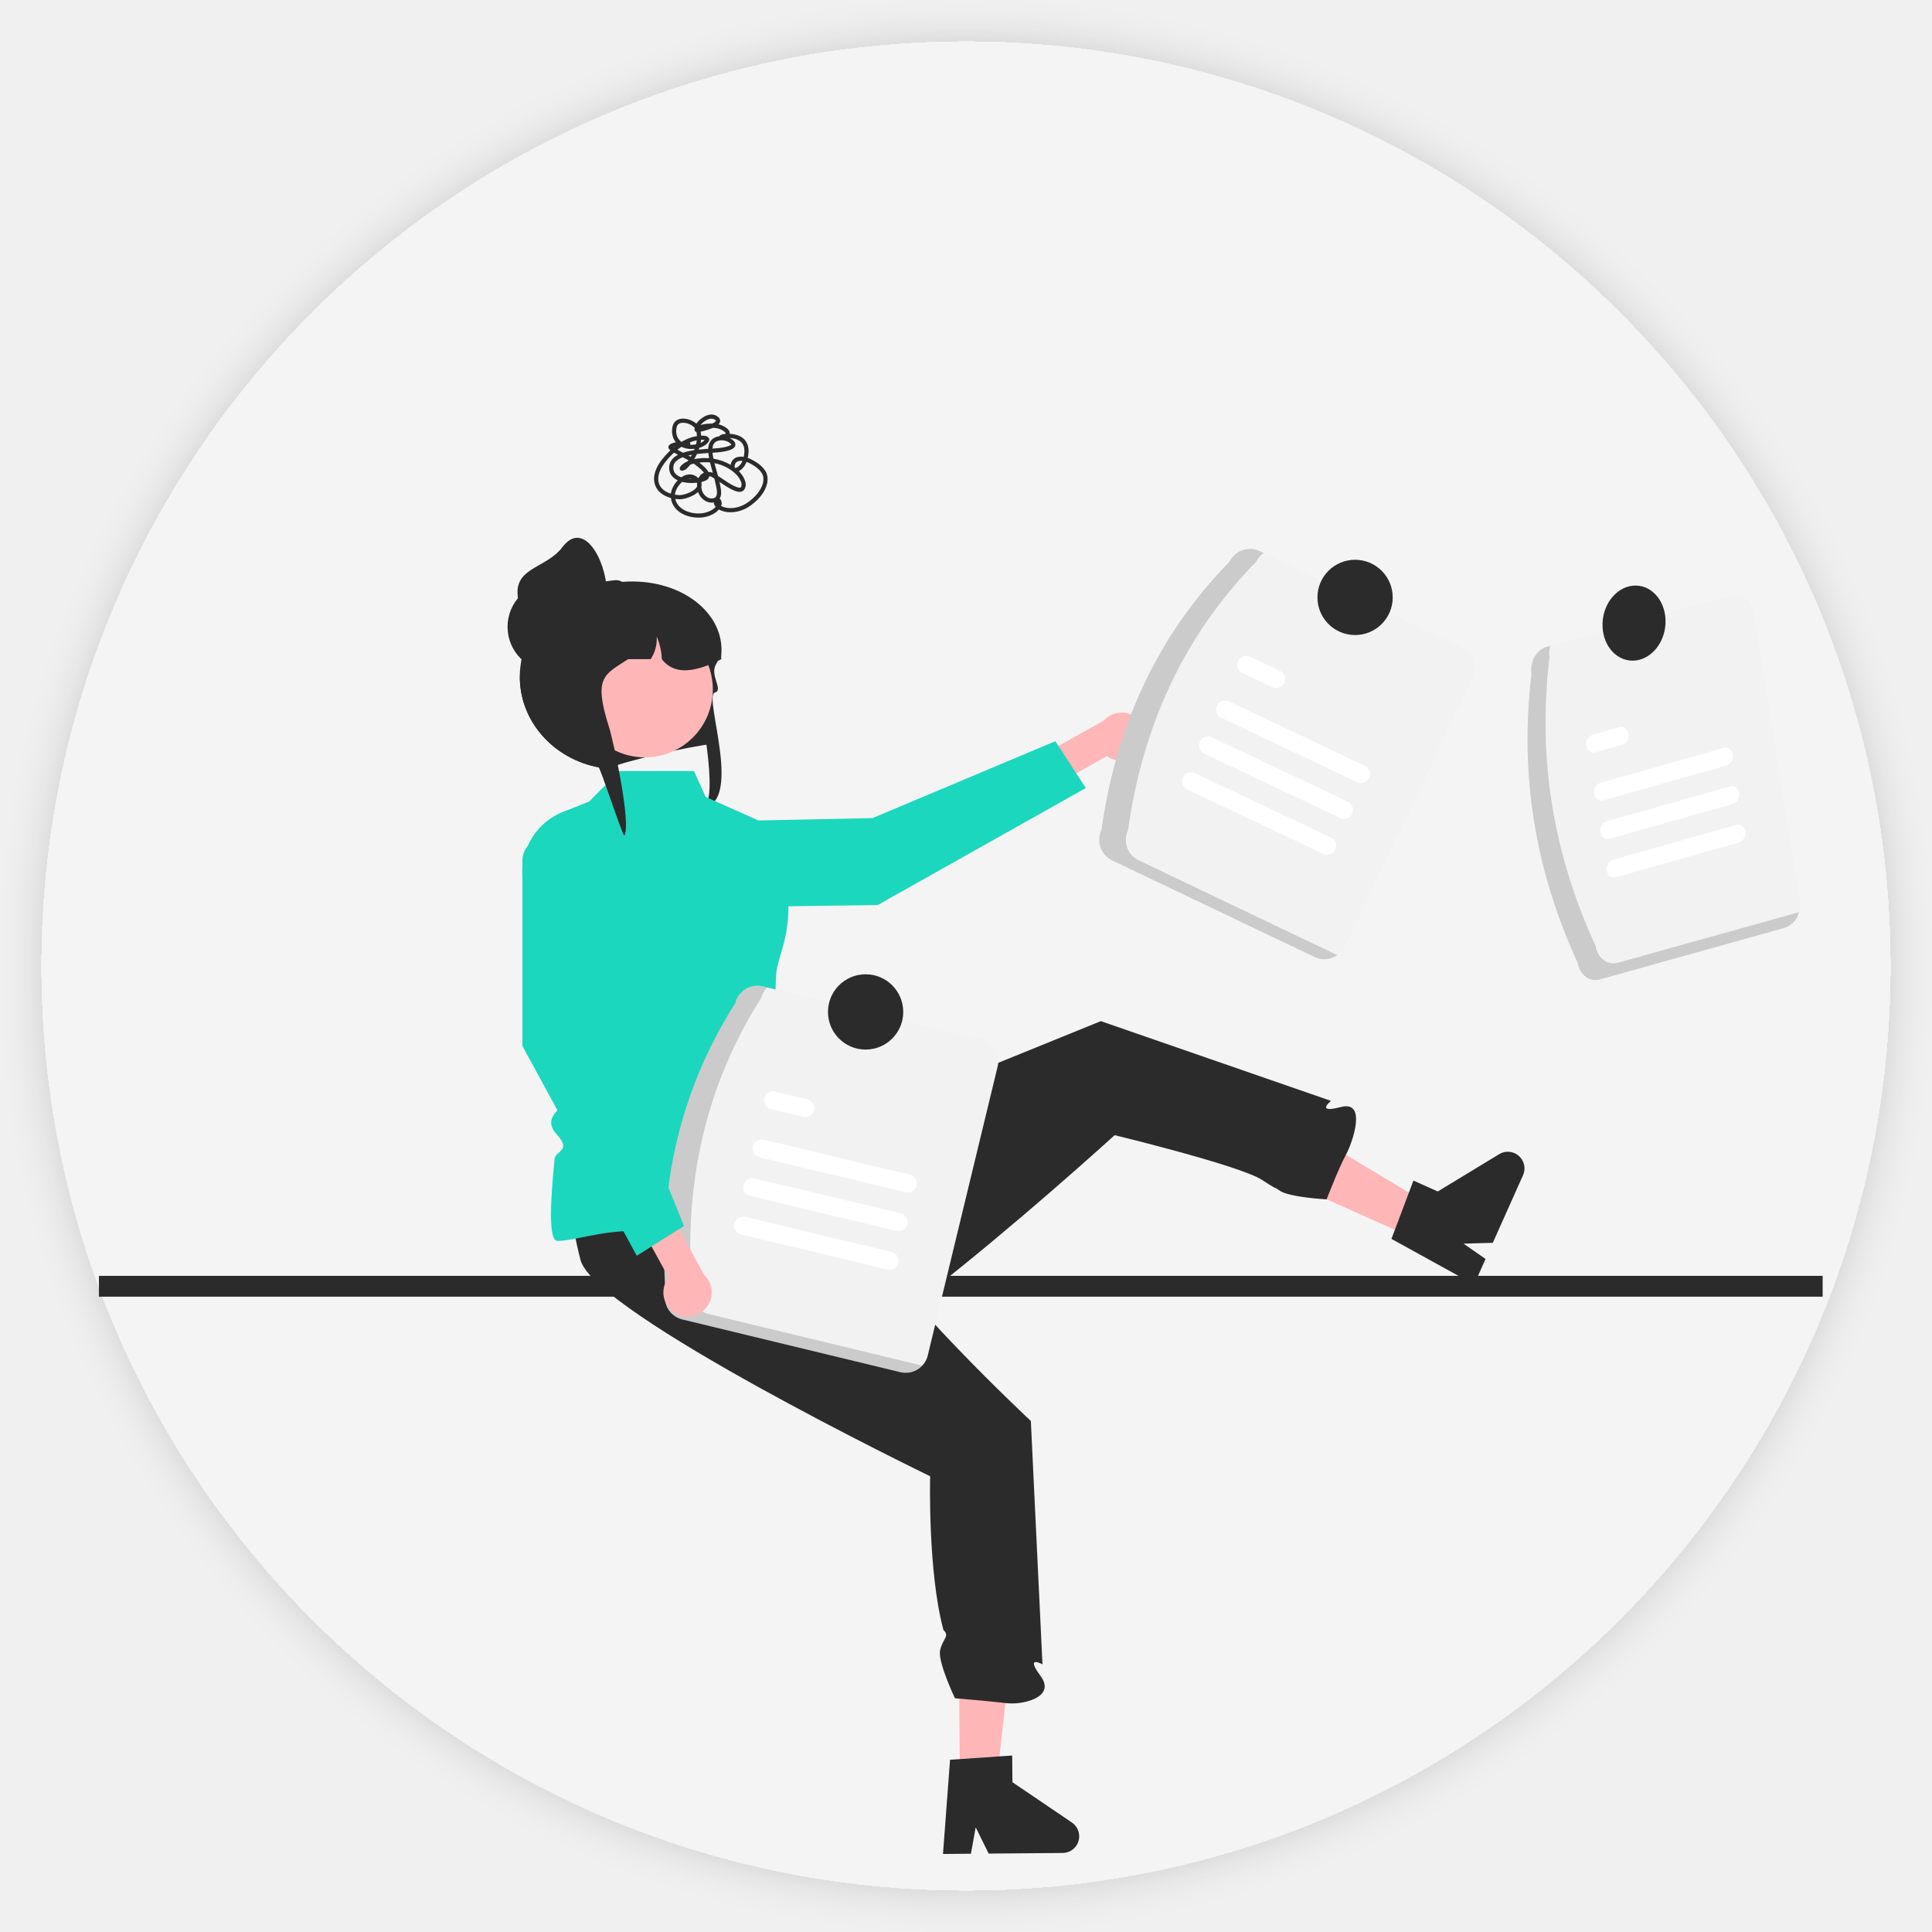
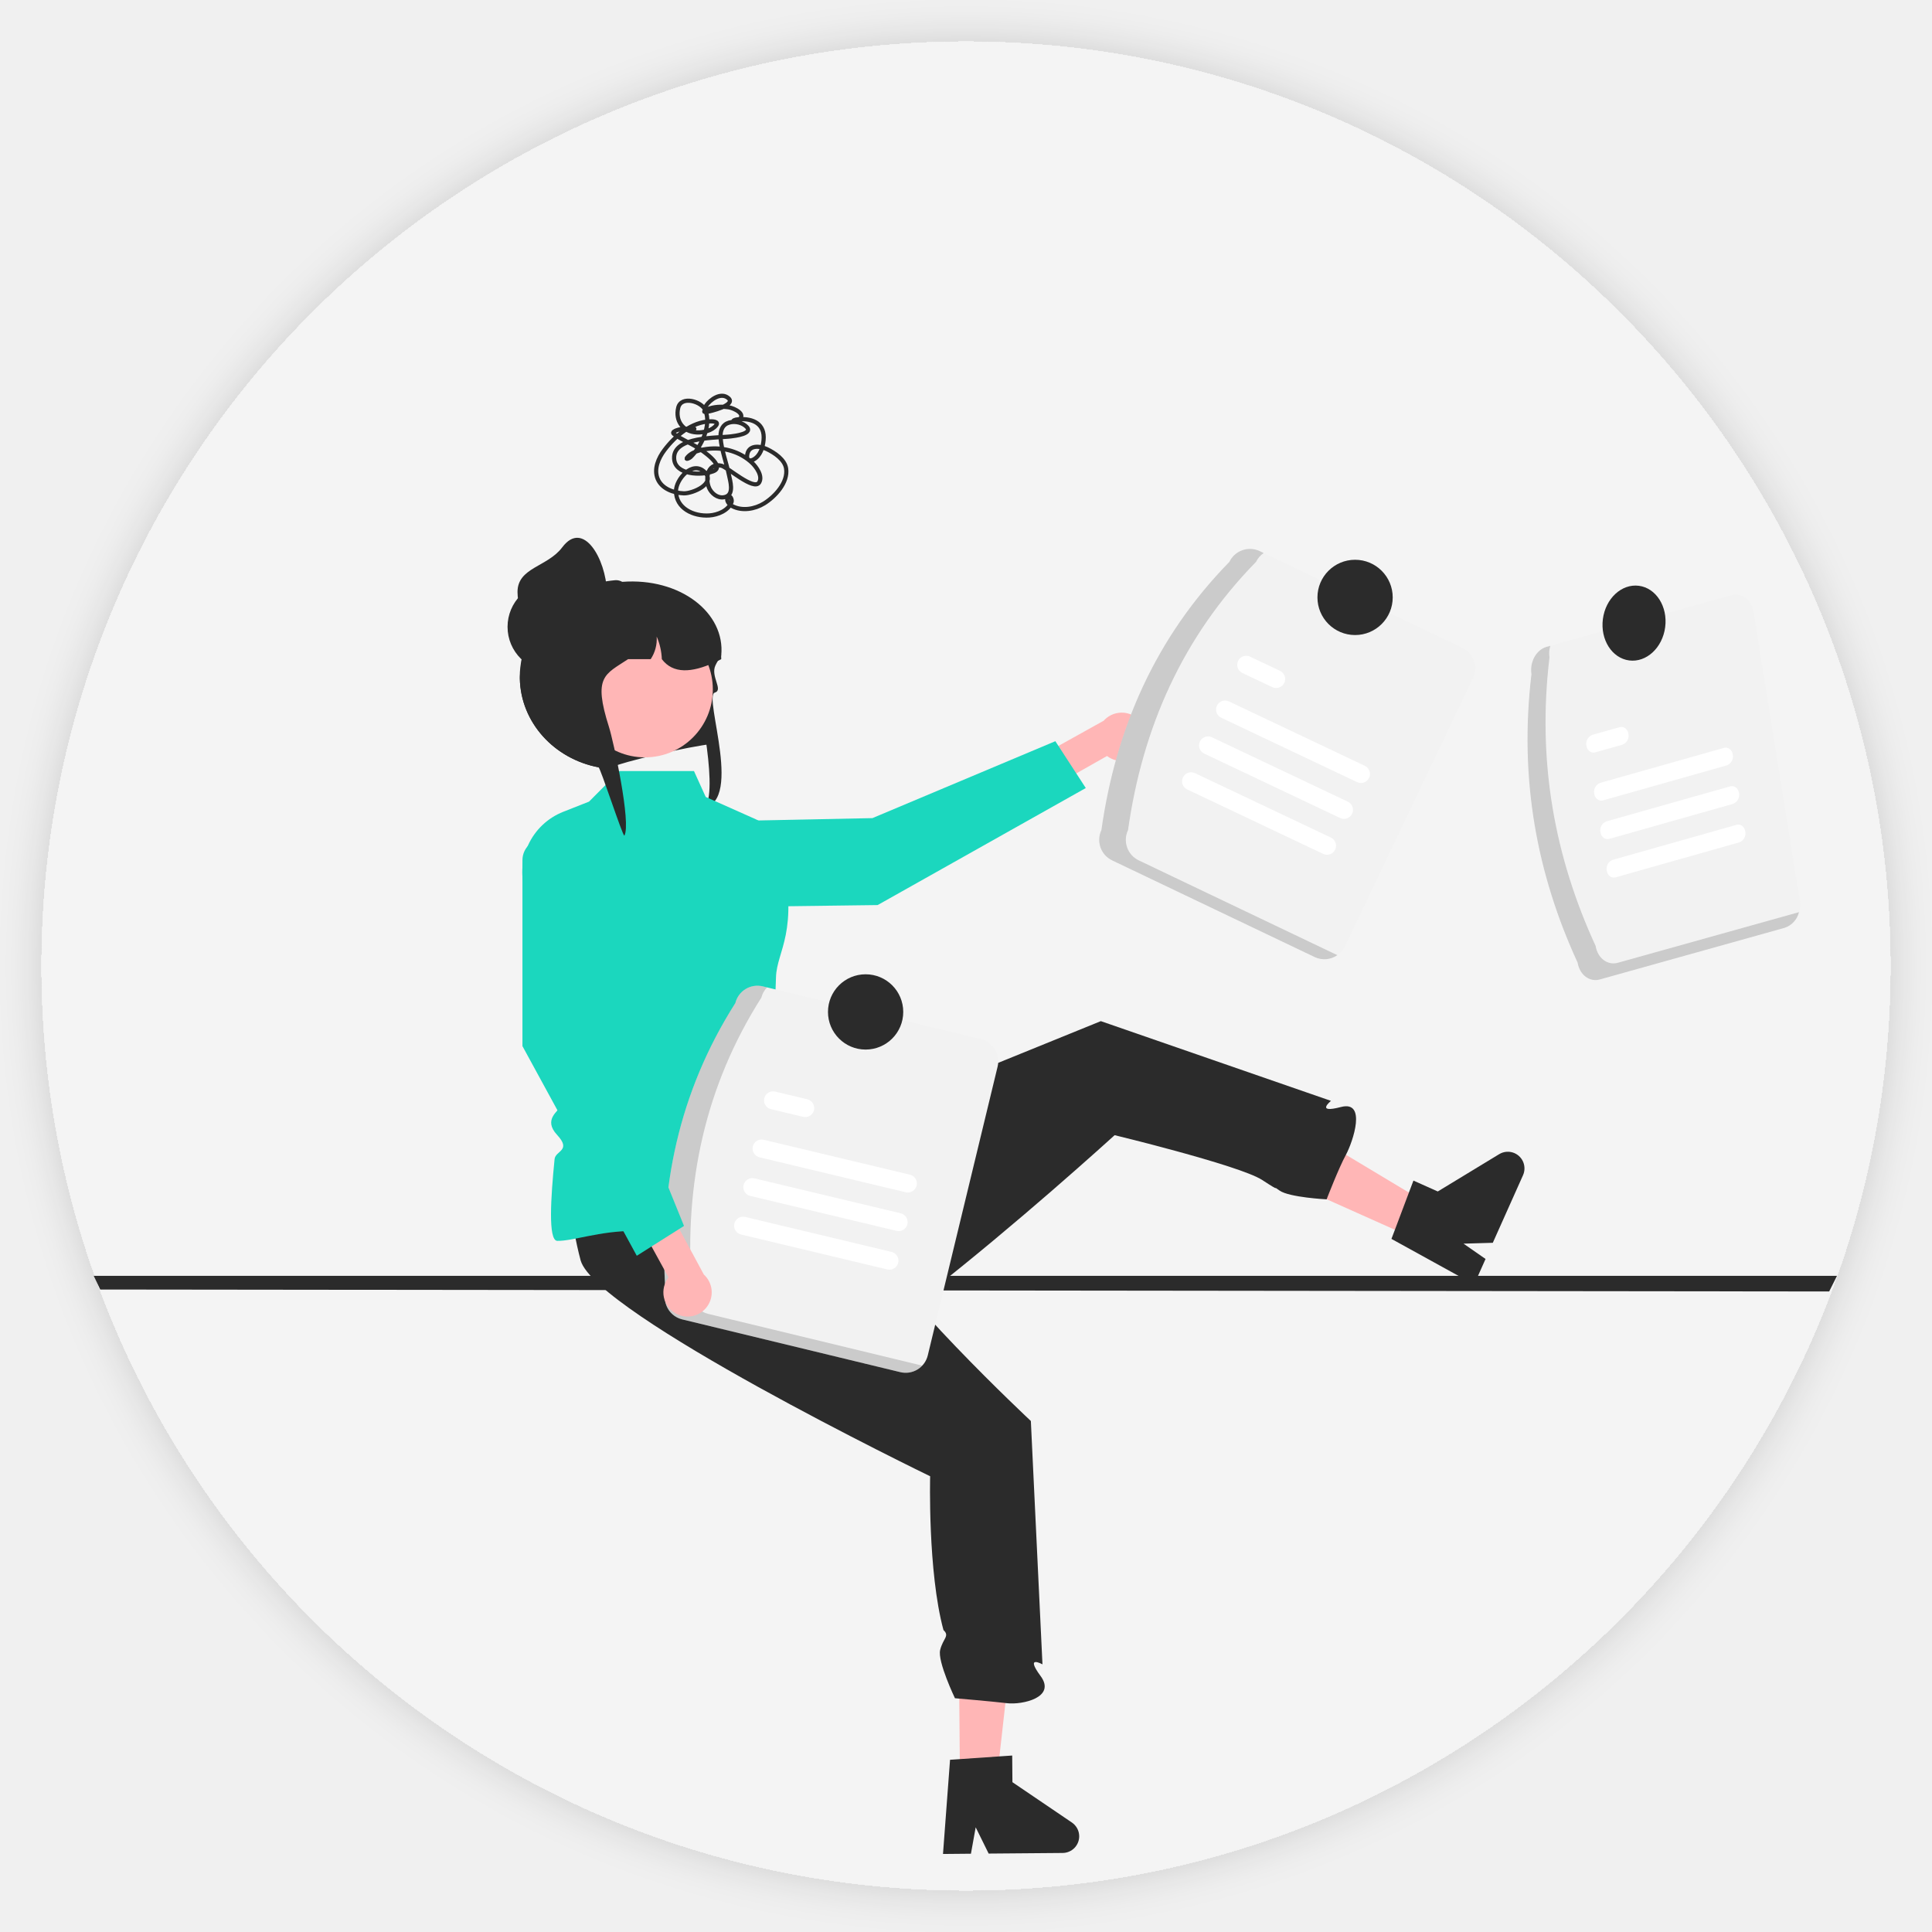
<svg xmlns="http://www.w3.org/2000/svg" width="371" height="371" viewBox="0 0 371 371" fill="none">
  <g filter="url(#filter0_d_972_3245)">
    <rect x="8" y="8" width="355" height="355" rx="177.5" fill="#F4F4F4" />
  </g>
  <path d="M278.666 129.739C276.694 129.715 274.805 129.648 272.998 129.539C274.873 129.828 276.775 129.895 278.666 129.739Z" fill="#F2F2F2" />
-   <path d="M350 245H19V249H350V245Z" fill="#2B2B2B" />
+   <path d="M352.754 245H18L19.254 247.625L351.254 248L352.754 245Z" fill="#2B2B2B" />
  <path d="M133.737 132.785C133.391 131.574 138.228 142.676 137.078 142.81C131.836 143.411 120.221 146.122 116.57 147.583C116.405 147.564 116.241 147.545 116.081 147.521C115.69 147.478 115.308 147.416 114.931 147.344C106.43 145.736 99.998 138.752 99.824 130.322C99.814 130.203 99.814 130.079 99.814 129.959C99.813 129.377 99.844 128.796 99.906 128.217C99.986 127.427 100.124 126.644 100.317 125.873L100.298 125.869C96.913 122.69 98.34 116.794 102.653 114.307C104.527 113.23 106.606 112.555 108.756 112.326C109.339 112.263 109.924 112.231 110.511 112.231H116.019C117.158 111.985 118.314 111.818 119.476 111.73H119.486C130.574 110.885 139.317 117.644 138.499 125.869C138.494 125.878 138.485 125.888 138.48 125.897C138.243 126.251 138.035 126.585 137.851 126.905C137.672 127.205 137.523 127.492 137.392 127.764C136.381 129.864 138.979 132.507 137.257 133C134.966 133.656 143.282 155.221 134.214 155.221C138.625 156.475 134.691 136.127 133.737 132.785Z" fill="#2B2B2B" />
  <path d="M184.333 341.223L191.484 341.163L194.649 312.934L184.096 313.022L184.333 341.223Z" fill="#FFB6B6" />
  <path d="M207.238 352.597C207.244 353.445 206.914 354.261 206.32 354.865C205.725 355.47 204.916 355.814 204.068 355.823L189.85 355.941L187.361 350.895L186.447 355.967L181.082 356.016L182.437 337.927L184.303 337.803L191.916 337.278L194.372 337.113L194.415 342.231L205.837 349.979C206.264 350.27 206.615 350.66 206.86 351.116C207.104 351.571 207.233 352.08 207.238 352.597Z" fill="#2B2B2B" />
  <path d="M193.401 327.066C190.557 326.722 183.379 326.111 183.379 326.111C183.379 326.111 179.99 319.037 180.539 316.836C181.078 314.626 182.424 314.177 181.174 313.022C178.128 301.766 178.615 283.484 178.615 283.484C178.615 283.484 162.226 275.546 145.631 266.357C129.408 257.368 112.99 247.187 111.505 242.055C110.525 238.385 109.868 234.636 109.539 230.852C109.291 228.37 109.138 225.935 109.042 223.754C108.818 218.761 108.909 215.071 108.909 215.071L129.589 214.727L143.287 214.412H144.719V216.799L148.318 222.918C148.318 222.918 154.537 230.15 153.806 230.823C152.923 231.64 153.191 232.365 156.326 232.957C157.218 233.113 158.126 233.15 159.028 233.067C164.092 232.68 166.211 235.578 166.335 236.212C167.184 240.695 175.704 250.433 183.684 258.743H183.689C191.053 266.419 197.955 272.873 197.955 272.873L198.346 281.107L200.184 319.605C200.184 319.605 196.738 317.676 199.816 321.834C202.895 325.996 196.246 327.404 193.401 327.066Z" fill="#2B2B2B" />
  <path d="M270.982 237.55L273.901 231.02L249.549 216.4L245.24 226.037L270.982 237.55Z" fill="#FFB6B6" />
  <path d="M290.852 221.447C291.625 221.793 292.23 222.433 292.532 223.225C292.835 224.017 292.811 224.897 292.466 225.671L286.661 238.652L281.037 238.817L285.269 241.758L283.082 246.658L267.197 237.902L267.861 236.153L270.55 229.01L271.422 226.708L276.093 228.797L287.889 221.632C288.331 221.364 288.831 221.207 289.347 221.174C289.863 221.142 290.38 221.235 290.852 221.447Z" fill="#2B2B2B" />
  <path d="M258.461 221.746C258.444 221.783 258.424 221.817 258.408 221.847C257.077 224.29 254.893 229.941 254.757 230.29C254.754 230.296 254.752 230.303 254.751 230.31C254.751 230.31 247.546 229.939 245.705 228.617C243.86 227.286 246.652 229.391 242.398 226.607C240.198 225.16 232.664 222.901 225.915 221.055C219.637 219.338 214.042 217.987 214.042 217.987C214.042 217.987 209.097 222.489 201.932 228.709L201.929 228.713C195.275 234.478 186.699 241.727 178.389 248.218C160.597 253.452 141.818 257.987 137.123 255.439C133.823 253.559 130.694 251.394 127.77 248.97L132.604 236.297L145.388 222.907L158.845 217.438L164.109 215.297L171.481 212.306L211.391 196.088L255.588 211.399C255.588 211.399 252.51 213.886 257.52 212.574C262.462 211.283 259.851 219.127 258.461 221.746Z" fill="#2B2B2B" />
  <path d="M118.944 148.061H133.263L135.517 153.037L145.106 157.31C146.353 157.867 147.452 158.709 148.314 159.768C149.176 160.828 149.777 162.075 150.068 163.409C153.521 179.195 149.154 182.475 149.013 187.68C148.536 205.342 146.076 208.855 146.352 213.215C146.434 214.52 147.23 219.679 149.792 219.193C152.354 218.708 150.973 220.747 151.579 221.54C152.103 222.225 154.858 221.316 153.129 223.592C151.399 225.868 158.793 232.073 154.263 232.073C145.672 232.073 128.49 236.369 121.808 236.369C115.126 236.369 109.963 238.351 107.012 238.279C105.214 238.235 105.777 229.85 106.495 222.588C106.658 220.943 109.815 220.986 106.982 217.938C104.149 214.889 107.484 213.304 107.49 212.502C107.496 211.65 109.096 209.502 107.1 205.99C105.103 202.478 106.943 203.931 106.857 202.828C106.189 194.329 105.231 183.492 105.231 183.492L101.01 171.611C99.931 168.575 100.074 165.237 101.408 162.304C102.742 159.37 105.163 157.069 108.161 155.886L113.112 153.933L118.944 148.061Z" fill="#1BD7BE" />
  <path d="M219.5 143.678C219.181 144.272 218.738 144.789 218.2 145.195C217.662 145.6 217.043 145.884 216.385 146.026C215.726 146.169 215.045 146.167 214.388 146.02C213.73 145.873 213.113 145.585 212.577 145.176L192.407 156.597L187.877 151.794L211.933 138.404C212.688 137.555 213.729 137.011 214.858 136.878C215.987 136.744 217.125 137.03 218.058 137.68C218.991 138.33 219.653 139.299 219.918 140.405C220.184 141.51 220.035 142.675 219.5 143.678Z" fill="#FFB6B6" />
  <path d="M128.684 170.637L128.377 174.315L168.532 173.799L208.503 151.325L202.659 142.33L167.528 157.103L142.558 157.61C139.044 157.681 135.681 159.052 133.119 161.458C130.557 163.864 128.977 167.134 128.684 170.637Z" fill="#1BD7BE" />
  <path d="M123.843 145.436C131.045 145.436 136.883 139.597 136.883 132.394C136.883 125.191 131.045 119.352 123.843 119.352C116.641 119.352 110.803 125.191 110.803 132.394C110.803 139.597 116.641 145.436 123.843 145.436Z" fill="#FFB6B6" />
  <path d="M138.499 126.58C138.282 126.695 138.069 126.8 137.851 126.905C137.624 127.015 137.397 127.124 137.17 127.225C132.803 129.206 129.249 129.425 127.092 126.58C127.034 125.083 126.698 123.61 126.101 122.236C126.206 123.772 125.802 125.299 124.95 126.58H120.608C116.135 129.549 113.838 129.86 116.942 139.607C117.808 142.323 121.249 158.128 119.896 160.472C119.504 160.429 115.308 147.416 114.931 147.345C106.43 145.736 99.998 138.752 99.824 130.323C99.834 129.893 99.863 129.463 99.906 129.043C100.466 128.201 101.082 127.398 101.749 126.637C101.745 124.384 102.263 122.161 103.262 120.141C104.526 117.582 106.496 115.438 108.939 113.964C110.396 113.258 111.914 112.687 113.475 112.26C113.514 112.25 113.548 112.241 113.586 112.231C114.065 112.102 114.553 111.983 115.042 111.883C116.051 111.67 117.071 111.515 118.098 111.42C118.17 111.415 118.243 111.41 118.311 111.41C118.721 111.411 119.123 111.522 119.476 111.73C119.481 111.73 119.481 111.735 119.486 111.735C119.738 111.882 119.958 112.079 120.134 112.312C120.443 112.706 120.61 113.192 120.608 113.692H125.443C125.622 113.692 125.801 113.697 125.98 113.706C129.207 113.816 132.277 115.127 134.589 117.382C136.901 119.637 138.289 122.674 138.48 125.898C138.495 126.127 138.499 126.351 138.499 126.58Z" fill="#2B2B2B" />
  <path d="M106.056 128.968C110.801 128.968 114.647 125.121 114.647 120.375C114.647 115.63 110.801 111.783 106.056 111.783C101.311 111.783 97.465 115.63 97.465 120.375C97.465 125.121 101.311 128.968 106.056 128.968Z" fill="#2B2B2B" />
  <path d="M116.559 113.691C116.723 118.433 112.713 122.283 107.968 122.283C105.689 122.283 103.504 121.378 101.893 119.766C100.282 118.155 99.377 115.97 99.377 113.691C99.377 108.945 105.123 108.896 107.968 105.099C111.992 99.726 116.338 107.295 116.559 113.691Z" fill="#2B2B2B" />
  <path d="M127.79 248.102C126.456 228.305 130.362 209.683 141.207 192.618C141.48 191.495 142.187 190.526 143.173 189.924C144.159 189.322 145.343 189.136 146.467 189.406L188.364 199.54C189.486 199.813 190.455 200.52 191.057 201.506C191.659 202.492 191.845 203.677 191.575 204.8L178.158 260.285C177.885 261.407 177.178 262.376 176.192 262.978C175.206 263.58 174.022 263.766 172.898 263.496L131.001 253.362C129.879 253.089 128.91 252.382 128.308 251.396C127.706 250.41 127.52 249.225 127.79 248.102Z" fill="#F2F2F2" />
  <path opacity="0.2" d="M136.001 252.306C134.878 252.034 133.91 251.327 133.308 250.34C132.706 249.354 132.52 248.17 132.79 247.046C131.456 227.249 135.361 208.627 146.207 191.562C146.39 190.826 146.764 190.151 147.291 189.606L146.467 189.406C145.343 189.136 144.159 189.322 143.173 189.924C142.187 190.526 141.48 191.495 141.207 192.618C130.362 209.683 126.456 228.305 127.79 248.102C127.52 249.225 127.706 250.41 128.308 251.396C128.91 252.382 129.879 253.089 131.001 253.362L172.898 263.496C173.643 263.674 174.422 263.651 175.155 263.431C175.888 263.21 176.55 262.8 177.074 262.241L136.001 252.306Z" fill="#2B2B2B" />
  <path d="M173.935 228.95L145.841 222.237C145.394 222.13 145.008 221.85 144.768 221.458C144.527 221.067 144.452 220.596 144.559 220.149C144.666 219.702 144.946 219.316 145.337 219.075C145.728 218.835 146.199 218.759 146.646 218.865L174.741 225.579C175.187 225.687 175.571 225.967 175.811 226.358C176.05 226.75 176.125 227.22 176.018 227.666C175.911 228.112 175.632 228.498 175.242 228.739C174.852 228.979 174.382 229.056 173.935 228.95Z" fill="white" />
  <path d="M154.227 214.467L148.046 212.99C147.6 212.884 147.213 212.605 146.972 212.215C146.73 211.824 146.654 211.353 146.759 210.906C146.864 210.459 147.143 210.072 147.533 209.83C147.924 209.588 148.394 209.511 148.841 209.616L148.852 209.619L155.033 211.095C155.478 211.204 155.863 211.484 156.102 211.875C156.342 212.266 156.416 212.737 156.31 213.183C156.203 213.629 155.924 214.015 155.534 214.255C155.144 214.496 154.674 214.572 154.227 214.467Z" fill="white" />
  <path d="M170.389 243.772L142.294 237.059C141.848 236.951 141.463 236.67 141.224 236.279C140.984 235.888 140.91 235.417 141.016 234.971C141.123 234.525 141.402 234.139 141.792 233.898C142.183 233.658 142.653 233.582 143.1 233.687L171.194 240.4C171.416 240.452 171.626 240.547 171.811 240.68C171.996 240.813 172.153 240.981 172.273 241.175C172.393 241.368 172.473 241.584 172.51 241.809C172.547 242.034 172.539 242.264 172.487 242.485C172.434 242.707 172.339 242.916 172.206 243.101C172.072 243.286 171.904 243.443 171.71 243.563C171.516 243.682 171.301 243.763 171.076 243.799C170.851 243.835 170.621 243.827 170.4 243.774L170.389 243.772Z" fill="white" />
  <path d="M172.166 236.363L144.071 229.65C143.624 229.544 143.237 229.264 142.996 228.873C142.755 228.482 142.679 228.01 142.785 227.563C142.892 227.116 143.171 226.729 143.562 226.488C143.954 226.247 144.425 226.171 144.872 226.277L144.876 226.278L172.971 232.992C173.417 233.1 173.802 233.38 174.041 233.771C174.281 234.163 174.355 234.633 174.249 235.079C174.142 235.525 173.863 235.911 173.473 236.152C173.082 236.393 172.612 236.469 172.166 236.363Z" fill="white" />
  <path d="M166.223 201.547C170.214 201.547 173.449 198.311 173.449 194.319C173.449 190.328 170.214 187.092 166.223 187.092C162.231 187.092 158.996 190.328 158.996 194.319C158.996 198.311 162.231 201.547 166.223 201.547Z" fill="#2B2B2B" />
  <path d="M129.787 252.242C129.197 251.917 128.686 251.466 128.287 250.923C127.889 250.38 127.613 249.757 127.479 249.097C127.345 248.437 127.356 247.755 127.511 247.1C127.666 246.445 127.962 245.831 128.378 245.301L117.219 224.982L122.079 220.514L135.156 244.743C135.996 245.509 136.526 246.557 136.645 247.688C136.764 248.818 136.464 249.954 135.802 250.878C135.14 251.802 134.162 252.452 133.054 252.703C131.945 252.955 130.783 252.791 129.787 252.242Z" fill="#FFB6B6" />
  <path d="M116.751 162.304L104.748 161.146C104.189 161.092 103.623 161.155 103.09 161.333C102.556 161.51 102.065 161.797 101.648 162.175C101.232 162.553 100.899 163.014 100.672 163.529C100.444 164.043 100.326 164.6 100.326 165.162V200.883L122.281 241.145L131.349 235.417L117.031 200.093L116.751 162.304Z" fill="#1BD7BE" />
  <path d="M211.501 159.404C214.284 139.758 221.951 122.344 236.087 107.887C236.585 106.845 237.477 106.043 238.566 105.658C239.655 105.273 240.853 105.335 241.896 105.832L280.797 124.401C281.839 124.9 282.64 125.792 283.026 126.881C283.411 127.97 283.349 129.168 282.852 130.211L258.267 181.728C257.768 182.77 256.877 183.572 255.788 183.957C254.699 184.343 253.501 184.28 252.458 183.784L213.557 165.214C212.515 164.715 211.713 163.823 211.328 162.734C210.943 161.645 211.005 160.447 211.501 159.404Z" fill="#F2F2F2" />
  <path opacity="0.2" d="M218.667 165.214C217.625 164.715 216.823 163.823 216.438 162.734C216.053 161.645 216.115 160.447 216.611 159.404C219.394 139.758 227.061 122.344 241.196 107.887C241.527 107.205 242.033 106.622 242.661 106.197L241.896 105.832C240.853 105.335 239.655 105.273 238.566 105.658C237.477 106.043 236.585 106.845 236.087 107.887C221.951 122.344 214.284 139.758 211.501 159.404C211.005 160.447 210.943 161.645 211.328 162.734C211.713 163.823 212.515 164.715 213.557 165.214L252.458 183.784C253.15 184.111 253.916 184.25 254.679 184.186C255.442 184.122 256.175 183.857 256.802 183.418L218.667 165.214Z" fill="#2B2B2B" />
  <path d="M260.609 150.195L234.507 137.823C234.091 137.626 233.771 137.273 233.616 136.84C233.462 136.407 233.486 135.93 233.683 135.515C233.879 135.099 234.233 134.779 234.666 134.624C235.099 134.47 235.576 134.494 235.991 134.69L262.094 147.062C262.508 147.26 262.826 147.614 262.979 148.046C263.133 148.478 263.109 148.954 262.912 149.368C262.716 149.783 262.363 150.102 261.932 150.257C261.5 150.412 261.025 150.39 260.609 150.195Z" fill="white" />
  <path d="M244.318 131.956L238.576 129.235C238.369 129.138 238.184 129.001 238.031 128.833C237.877 128.665 237.759 128.468 237.681 128.254C237.604 128.04 237.569 127.812 237.58 127.585C237.591 127.357 237.646 127.134 237.743 126.928C237.84 126.722 237.976 126.537 238.145 126.383C238.313 126.23 238.51 126.111 238.724 126.034C238.939 125.957 239.166 125.923 239.394 125.934C239.621 125.944 239.844 126 240.05 126.097L240.06 126.102L245.803 128.824C246.217 129.021 246.535 129.375 246.689 129.807C246.843 130.24 246.819 130.715 246.622 131.13C246.426 131.545 246.073 131.865 245.641 132.019C245.209 132.174 244.733 132.152 244.318 131.956Z" fill="white" />
  <path d="M254.081 163.968L227.979 151.596C227.565 151.399 227.246 151.045 227.092 150.613C226.939 150.18 226.963 149.705 227.159 149.29C227.356 148.875 227.708 148.555 228.14 148.401C228.572 148.246 229.048 148.268 229.463 148.464L255.566 160.835C255.772 160.932 255.957 161.069 256.11 161.237C256.263 161.405 256.382 161.602 256.459 161.816C256.536 162.03 256.57 162.258 256.56 162.485C256.549 162.712 256.494 162.935 256.397 163.141C256.3 163.347 256.164 163.532 255.996 163.686C255.827 163.839 255.631 163.958 255.416 164.035C255.202 164.112 254.975 164.146 254.748 164.136C254.52 164.125 254.297 164.07 254.091 163.973L254.081 163.968Z" fill="white" />
  <path d="M257.344 157.083L231.241 144.711C230.825 144.514 230.505 144.161 230.35 143.728C230.195 143.295 230.218 142.819 230.414 142.403C230.61 141.987 230.964 141.667 231.397 141.512C231.829 141.357 232.306 141.38 232.722 141.576L232.725 141.578L258.828 153.95C259.242 154.148 259.56 154.501 259.714 154.934C259.867 155.366 259.843 155.841 259.647 156.256C259.45 156.671 259.098 156.99 258.666 157.145C258.234 157.3 257.759 157.278 257.344 157.083Z" fill="white" />
  <path d="M260.215 121.947C264.206 121.947 267.441 118.711 267.441 114.72C267.441 110.728 264.206 107.492 260.215 107.492C256.224 107.492 252.988 110.728 252.988 114.72C252.988 118.711 256.224 121.947 260.215 121.947Z" fill="#2B2B2B" />
  <path d="M302.953 184.855C295.116 167.85 291.684 149.524 294.088 129.447C293.716 127.112 295.018 124.771 296.998 124.215L332.48 114.301C334.46 113.75 336.368 115.194 336.743 117.528L345.609 172.936C345.981 175.272 344.679 177.612 342.699 178.168L307.217 188.082C305.236 188.633 303.329 187.189 302.953 184.855Z" fill="#F2F2F2" />
  <path opacity="0.2" d="M310.671 184.884C308.691 185.435 306.783 183.991 306.407 181.657C298.57 164.652 295.138 146.326 297.542 126.249C297.428 125.504 297.481 124.742 297.696 124.02L296.998 124.215C295.018 124.77 293.716 127.111 294.088 129.447C291.684 149.524 295.116 167.85 302.953 184.854C303.329 187.189 305.236 188.632 307.217 188.082L342.699 178.167C343.375 177.941 343.982 177.546 344.464 177.021C344.946 176.496 345.287 175.858 345.455 175.165L310.671 184.884Z" fill="#2B2B2B" />
  <path d="M331.598 146.974L307.833 153.696C307.045 153.917 306.285 153.344 306.135 152.415C306.05 151.988 306.119 151.544 306.33 151.163C306.54 150.782 306.88 150.488 307.287 150.333L331.052 143.611C331.84 143.391 332.599 143.967 332.747 144.896C332.831 145.322 332.762 145.765 332.552 146.145C332.342 146.525 332.004 146.819 331.598 146.974Z" fill="white" />
  <path d="M311.56 142.997L306.331 144.476C305.544 144.702 304.782 144.133 304.629 143.205C304.542 142.777 304.609 142.332 304.82 141.95C305.03 141.567 305.369 141.272 305.776 141.116L305.785 141.113L311.013 139.635C311.801 139.415 312.56 139.99 312.709 140.919C312.793 141.346 312.724 141.788 312.514 142.168C312.304 142.549 311.966 142.842 311.56 142.997Z" fill="white" />
  <path d="M333.995 161.756L310.23 168.478C309.442 168.697 308.683 168.122 308.535 167.193C308.451 166.767 308.52 166.324 308.73 165.944C308.94 165.564 309.278 165.27 309.684 165.115L333.449 158.393C334.236 158.167 334.998 158.737 335.152 159.665C335.239 160.092 335.171 160.537 334.961 160.919C334.751 161.302 334.412 161.597 334.004 161.753L333.995 161.756Z" fill="white" />
  <path d="M332.795 154.367L309.03 161.088C308.242 161.312 307.481 160.741 307.329 159.813C307.243 159.385 307.311 158.941 307.522 158.558C307.733 158.176 308.072 157.882 308.48 157.726L308.483 157.725L332.248 151.004C333.036 150.784 333.795 151.359 333.944 152.288C334.028 152.715 333.959 153.157 333.749 153.537C333.539 153.918 333.201 154.211 332.795 154.367Z" fill="white" />
  <path d="M319.764 120.429C320.275 116.47 318.011 112.915 314.707 112.488C311.403 112.061 308.31 114.924 307.799 118.883C307.288 122.842 309.551 126.397 312.855 126.824C316.159 127.251 319.252 124.388 319.764 120.429Z" fill="#2B2B2B" />
-   <path d="M132.16 85.243C131.206 85.243 130.175 85.137 129.27 85.483C129.047 85.568 128.505 85.789 128.863 86.056C130.011 86.915 131.493 87.47 132.718 88.23C133.176 88.513 137.369 91.19 135.191 91.986C133.327 92.668 129.01 92.608 128.898 89.932C128.751 86.402 135.933 86.72 138.062 86.441C138.526 86.38 142.022 86.022 140.402 84.755C139.614 84.139 138.344 83.95 137.424 84.387C136.53 84.813 136.332 85.806 136.396 86.681C136.543 88.682 137.346 90.634 137.752 92.594C137.941 93.504 138.587 95.52 137.274 96.008C136.249 96.388 135.238 95.772 134.712 94.938C133.81 93.508 134.141 90.527 136.538 91.096C137.518 91.329 141.782 95.13 142.618 93.749C143.234 92.731 142.159 91.28 141.466 90.634C139.813 89.094 137.507 88.306 135.226 88.358C133.916 88.388 131.984 88.684 131.061 89.727C130.592 90.255 131.387 89.888 131.539 89.744C133.312 88.068 134.939 84.686 133.941 82.299C133.349 80.885 130.05 79.936 129.563 81.889C129.047 83.956 130.313 85.725 132.576 85.816C133.616 85.859 135.037 85.533 135.696 84.67C136.142 84.085 135.082 84.046 134.774 84.054C131.723 84.133 129.066 86.359 127.338 88.615C126.373 89.874 125.587 91.59 126.239 93.167C126.894 94.752 128.831 95.422 130.458 95.477C131.848 95.525 135.728 93.943 133.808 92.089C131.855 90.203 129.199 93.259 129.199 95.109C129.199 97.848 132.008 99.154 134.57 98.986C135.942 98.895 137.666 98.209 138.169 96.846C138.307 96.472 137.877 95.561 137.531 96.179C137.25 96.678 137.865 97.291 138.257 97.497C139.856 98.336 141.915 97.984 143.398 97.086C145.169 96.014 147.317 93.749 146.961 91.524C146.734 90.106 145.105 89.053 143.894 88.478C142.642 87.882 140.812 87.784 140.668 89.522C140.614 90.18 141.073 90.441 141.687 90.121C142.816 89.531 143.216 88.185 143.327 87.04C143.576 84.488 141.698 83.57 139.321 83.72C137.991 83.804 138.294 84.495 139.232 83.9C140.709 82.963 138.581 81.97 137.726 81.837C136.588 81.661 135.268 81.712 134.198 82.163C133.764 82.345 133.465 82.65 134.18 82.556C134.6 82.501 138.958 81.495 137.655 80.383C136.442 79.348 134.7 80.64 134.074 81.546" stroke="#2B2B2B" stroke-width="0.8" stroke-linecap="round" />
+   <path d="M133.333 82.347C132.198 82.347 130.97 82.219 129.893 82.637C129.628 82.74 128.982 83.008 129.408 83.331C130.775 84.37 132.54 85.043 133.998 85.962C134.543 86.306 139.534 89.545 136.941 90.509C134.723 91.334 129.583 91.262 129.45 88.023C129.275 83.749 137.825 84.135 140.36 83.797C140.912 83.724 145.074 83.289 143.146 81.757C142.207 81.01 140.695 80.782 139.6 81.311C138.535 81.826 138.3 83.028 138.376 84.087C138.551 86.51 139.508 88.873 139.991 91.245C140.215 92.347 140.984 94.788 139.421 95.378C138.202 95.838 136.998 95.092 136.372 94.083C135.297 92.352 135.691 88.743 138.545 89.432C139.712 89.714 144.788 94.315 145.783 92.643C146.516 91.412 145.237 89.655 144.412 88.873C142.444 87.009 139.699 86.055 136.984 86.117C135.424 86.153 133.124 86.512 132.025 87.775C131.467 88.415 132.413 87.97 132.594 87.795C134.705 85.766 136.642 81.673 135.454 78.784C134.749 77.071 130.821 75.923 130.241 78.286C129.628 80.789 131.135 82.93 133.829 83.041C135.066 83.092 136.759 82.698 137.543 81.653C138.074 80.945 136.812 80.897 136.446 80.907C132.813 81.004 129.65 83.698 127.593 86.428C126.445 87.953 125.508 90.03 126.285 91.939C127.065 93.857 129.37 94.669 131.307 94.736C132.962 94.793 137.581 92.878 135.295 90.634C132.971 88.351 129.809 92.05 129.809 94.29C129.809 97.606 133.153 99.186 136.203 98.983C137.836 98.874 139.888 98.042 140.487 96.393C140.651 95.94 140.14 94.837 139.727 95.585C139.393 96.19 140.125 96.931 140.592 97.18C142.495 98.196 144.946 97.769 146.712 96.683C148.82 95.386 151.377 92.644 150.953 89.95C150.683 88.234 148.744 86.959 147.303 86.262C145.812 85.542 143.634 85.423 143.462 87.526C143.397 88.323 143.944 88.639 144.675 88.251C146.018 87.538 146.495 85.908 146.627 84.522C146.923 81.433 144.688 80.321 141.858 80.503C140.275 80.605 140.636 81.441 141.753 80.721C143.51 79.587 140.977 78.385 139.959 78.224C138.605 78.011 137.033 78.072 135.76 78.618C135.243 78.839 134.887 79.208 135.739 79.094C136.238 79.028 141.427 77.809 139.875 76.463C138.431 75.211 136.357 76.775 135.612 77.872" stroke="#2B2B2B" stroke-width="0.8" stroke-linecap="round" />
  <defs>
    <filter id="filter0_d_972_3245" x="0" y="0" width="371" height="371" filterUnits="userSpaceOnUse" color-interpolation-filters="sRGB">
      <feFlood flood-opacity="0" result="BackgroundImageFix" />
      <feColorMatrix in="SourceAlpha" type="matrix" values="0 0 0 0 0 0 0 0 0 0 0 0 0 0 0 0 0 0 127 0" result="hardAlpha" />
      <feOffset />
      <feGaussianBlur stdDeviation="4" />
      <feComposite in2="hardAlpha" operator="out" />
      <feColorMatrix type="matrix" values="0 0 0 0 0 0 0 0 0 0 0 0 0 0 0 0 0 0 0.15 0" />
      <feBlend mode="normal" in2="BackgroundImageFix" result="effect1_dropShadow_972_3245" />
      <feBlend mode="normal" in="SourceGraphic" in2="effect1_dropShadow_972_3245" result="shape" />
    </filter>
  </defs>
</svg>
